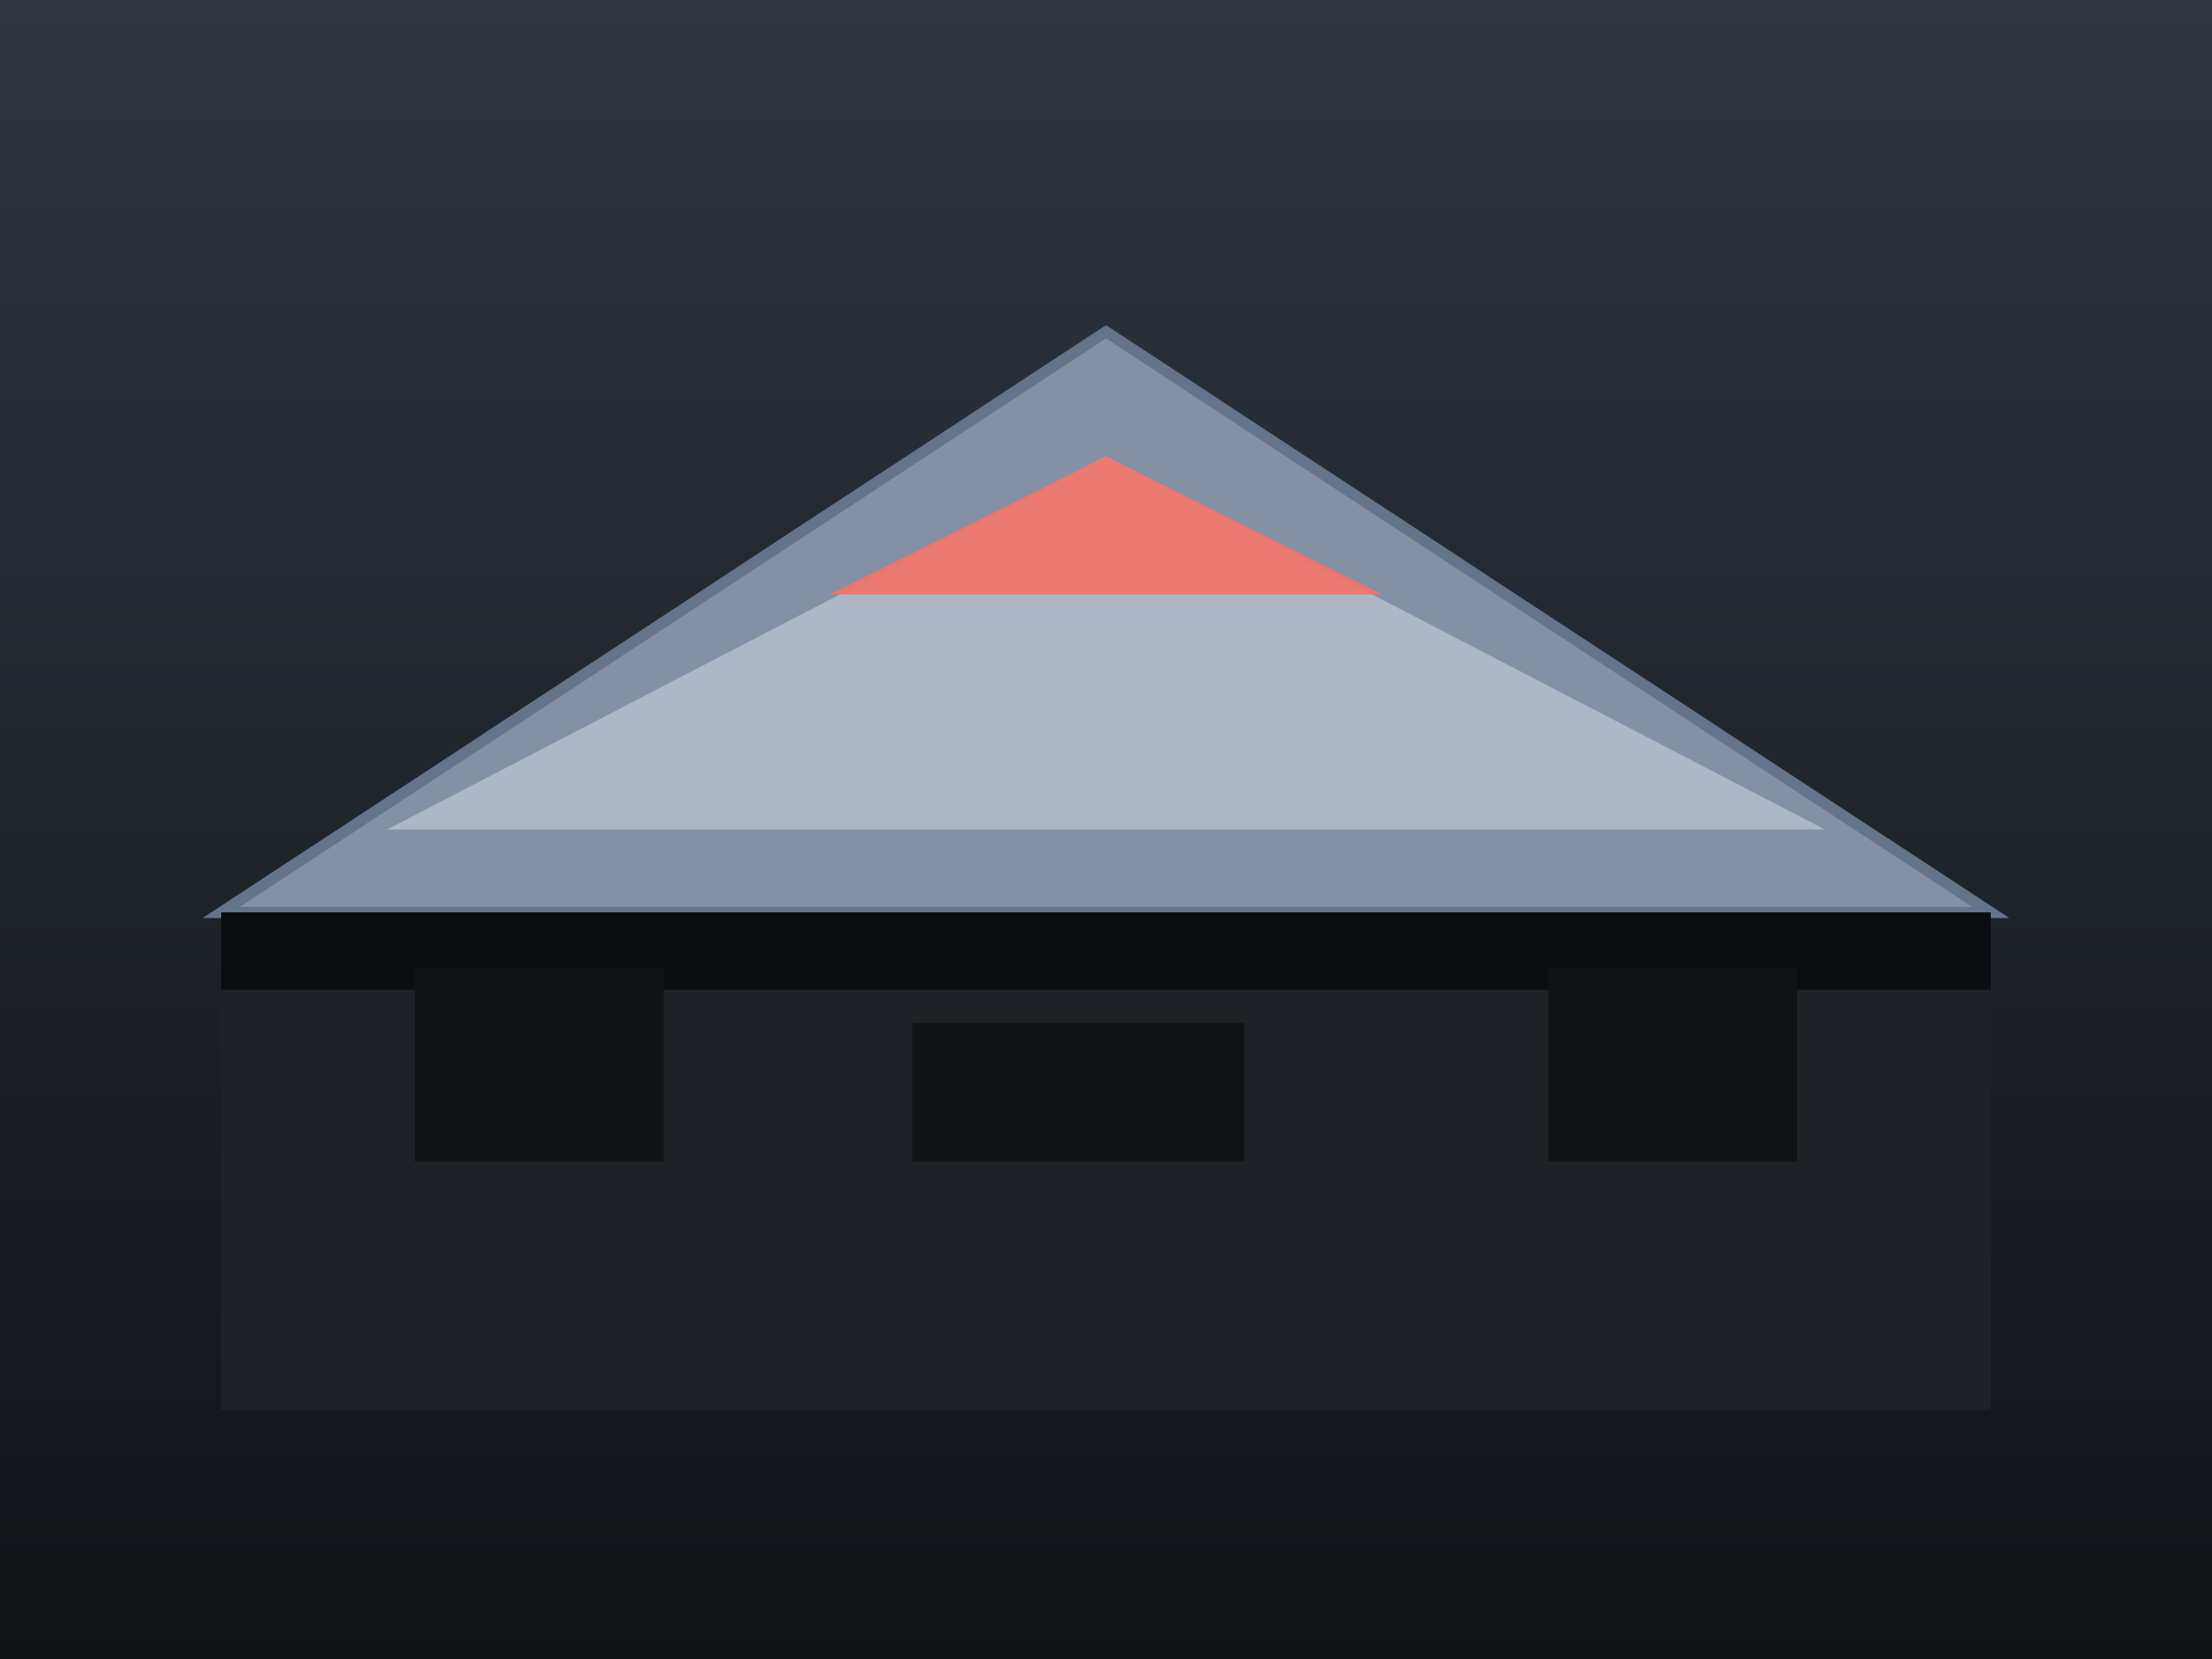
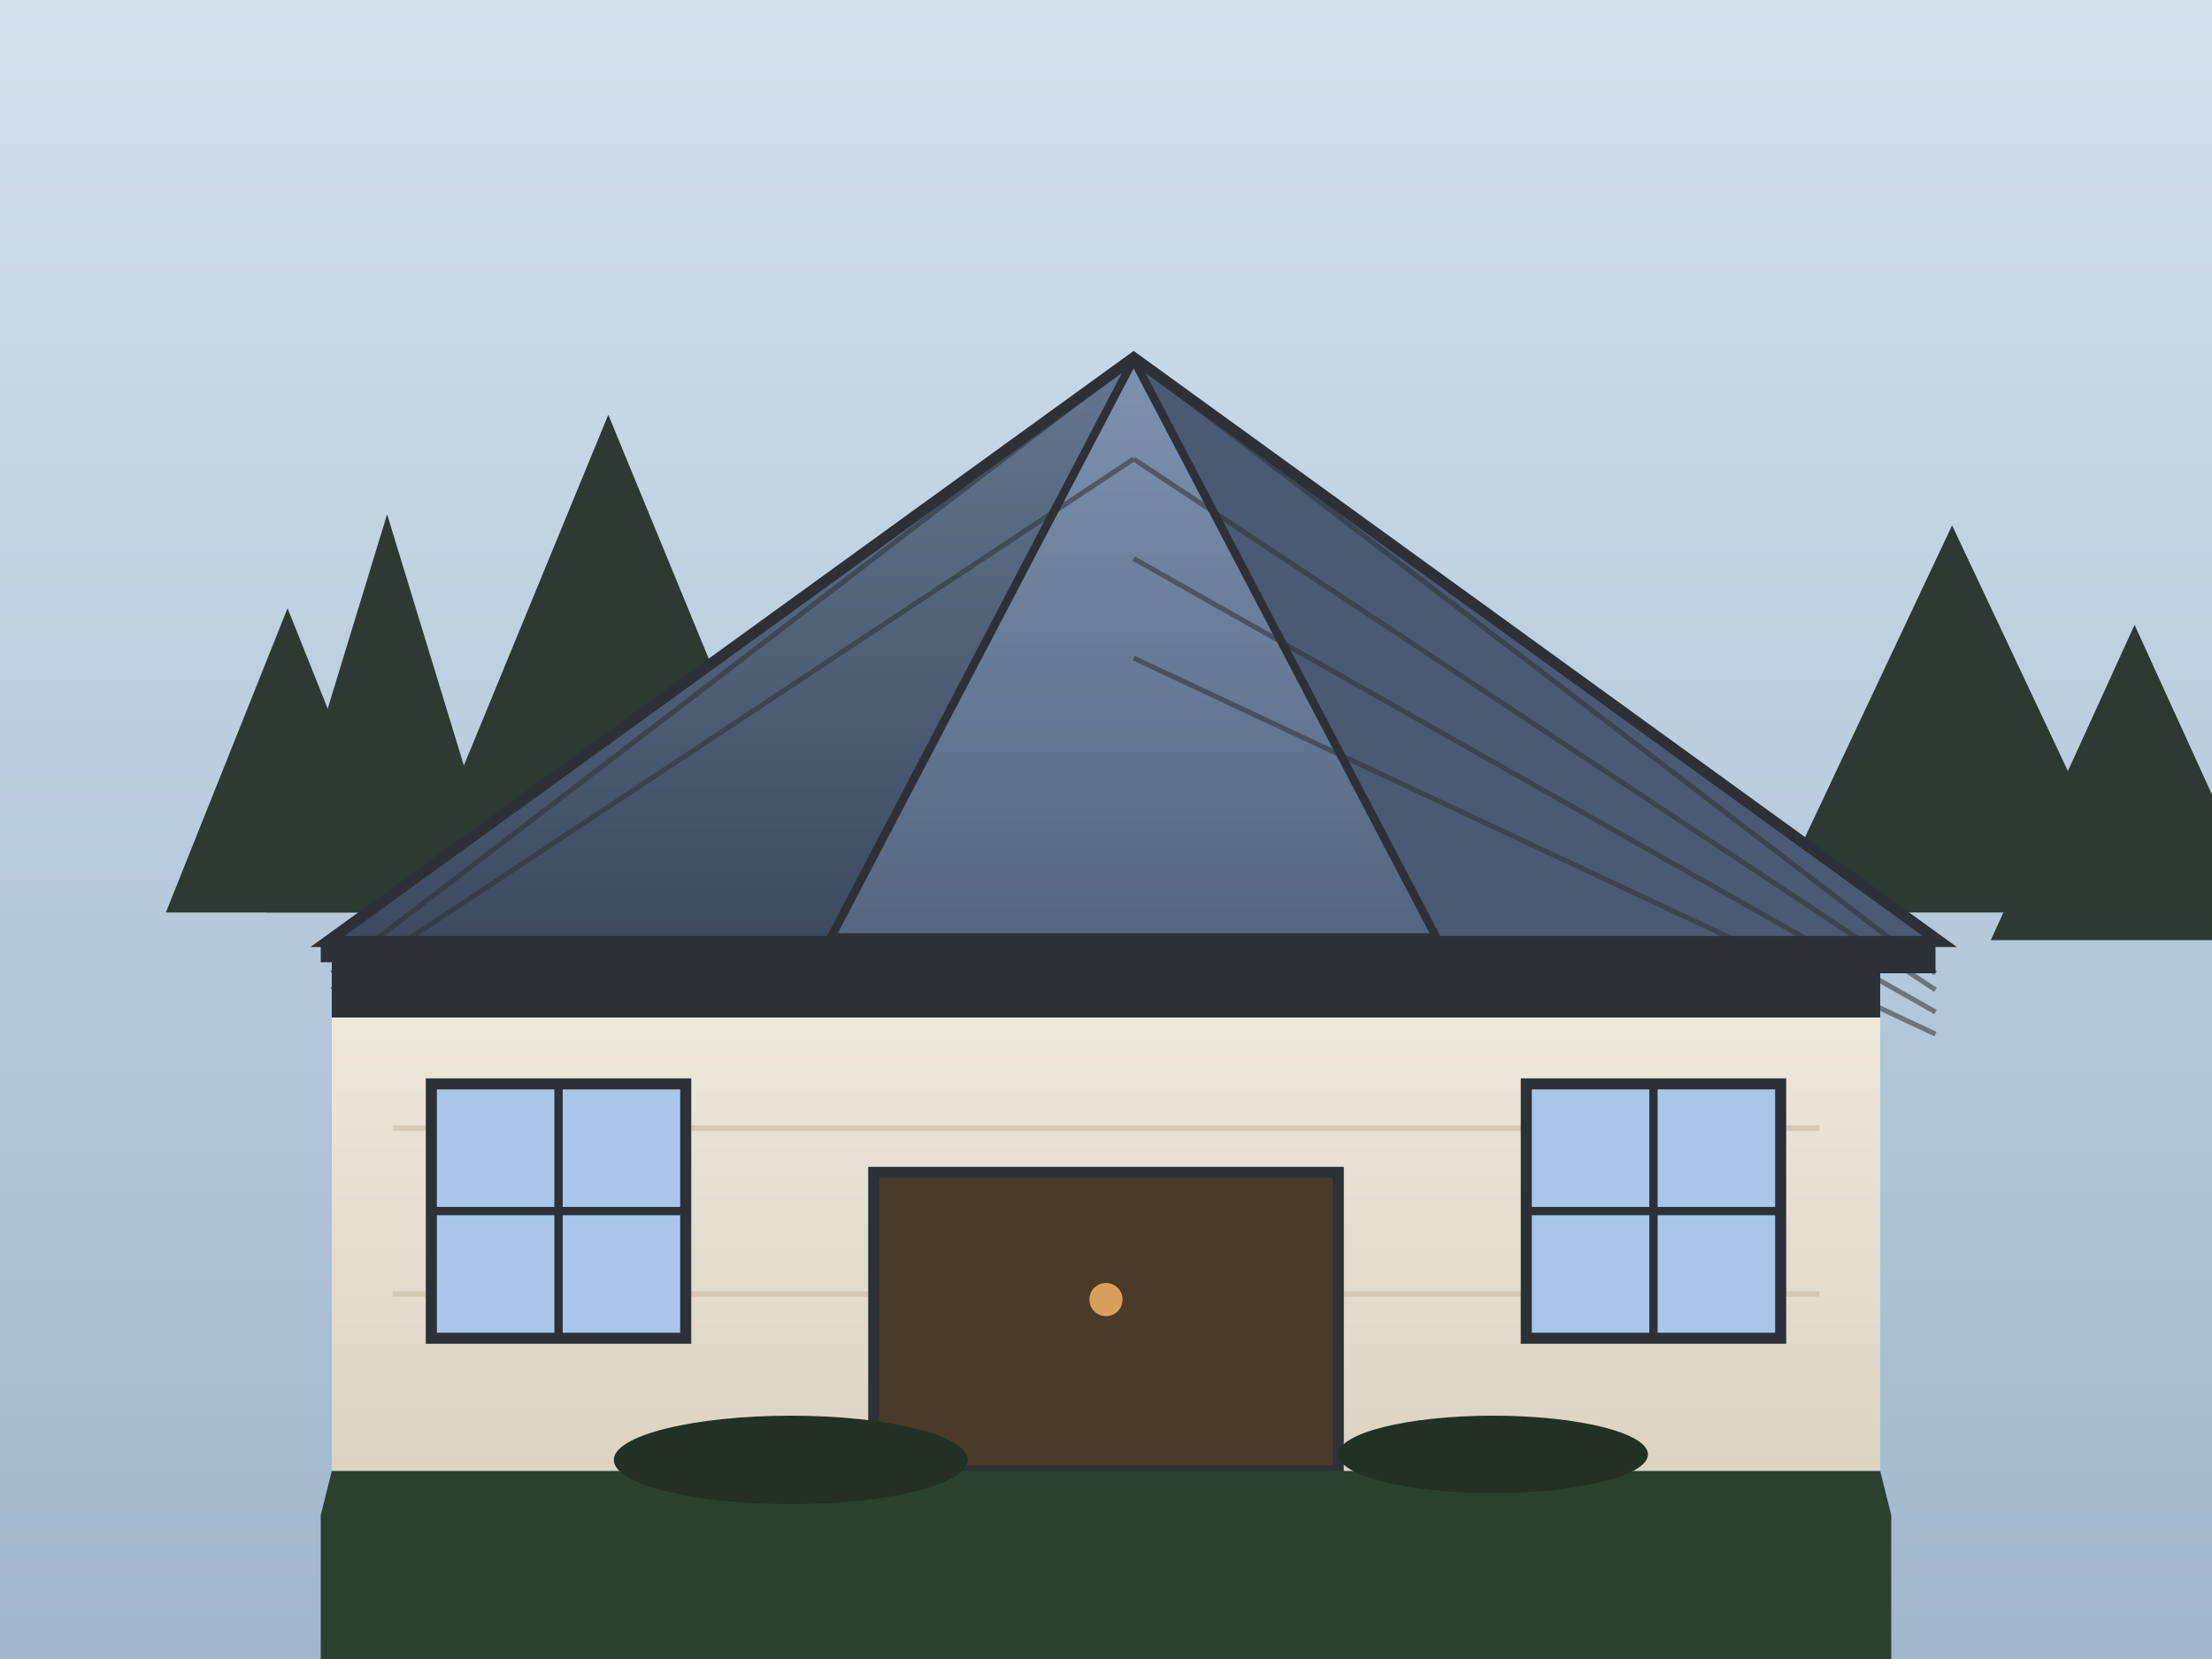
<svg xmlns="http://www.w3.org/2000/svg" width="800" height="600" viewBox="0 0 800 600" preserveAspectRatio="xMidYMid slice">
  <defs>
-     <linearGradient id="w" x1="0" y1="0" x2="0" y2="1">
-       <stop offset="0" stop-color="#2f3640" />
-       <stop offset="1" stop-color="#101216" />
+     <linearGradient id="wd-sky" x1="0" y1="0" x2="0" y2="1">
+       <stop offset="0" stop-color="#d3e0ec" />
+       <stop offset="1" stop-color="#9fb7cd" />
+     </linearGradient>
+     <linearGradient id="wd-metal" x1="0" y1="0" x2="0" y2="1">
+       <stop offset="0" stop-color="#7d93af" />
+       <stop offset="1" stop-color="#55657f" />
+     </linearGradient>
+     <linearGradient id="wd-metal-l" x1="0" y1="0" x2="0" y2="1">
+       <stop offset="0" stop-color="#64768e" />
+       <stop offset="1" stop-color="#3d4a60" />
+     </linearGradient>
+     <linearGradient id="wd-wall" x1="0" y1="0" x2="0" y2="1">
+       <stop offset="0" stop-color="#efe9dd" />
+       <stop offset="1" stop-color="#dcd3c2" />
    </linearGradient>
  </defs>
-   <rect width="800" height="600" fill="url(#w)" />
-   <path d="M80 330 L400 120 L720 330 Z" fill="#8390a6" stroke="#64748b" stroke-width="4" />
-   <path d="M140 300 L400 165 L660 300 Z" fill="#aeb7c6" />
-   <rect x="80" y="330" width="640" height="180" fill="#1f2126" />
-   <path d="M80 330 L720 330 L720 358 L80 358 Z" fill="#0c0d10" />
-   <g fill="#101216">
-     <rect x="150" y="350" width="90" height="70" />
-     <rect x="330" y="370" width="120" height="50" />
-     <rect x="560" y="350" width="90" height="70" />
+   <rect width="800" height="600" fill="url(#wd-sky)" />
+   <g fill="#2c3a33">
+     <path d="M60 330 L104 220 L148 330 Z" />
+     <path d="M96 330 L140 186 L184 330 Z" />
+     <path d="M150 320 L220 150 L290 320 Z" />
+     <path d="M640 330 L706 190 L772 330 Z" />
+     <path d="M720 340 L772 226 L824 340 Z" />
  </g>
-   <path d="M300 215 L400 165 L500 215 Z" fill="#f4726a" opacity="0.9" />
+   <path d="M120 340 L410 130 L700 340 Z" fill="url(#wd-metal)" stroke="#2c3138" stroke-width="5" />
+   <path d="M120 340 L410 130 L300 340 Z" fill="url(#wd-metal-l)" stroke="#2c3138" stroke-width="3" />
+   <path d="M700 340 L410 130 L520 340 Z" fill="#4b5a72" stroke="#2c3138" stroke-width="3" />
+   <g stroke="#2c3138" stroke-width="1.8" opacity="0.55">
+     <path d="M410 130 L700 352" />
+     <path d="M410 166 L700 358" />
+     <path d="M410 202 L700 366" />
+     <path d="M410 238 L700 374" />
+     <path d="M410 130 L120 352" />
+     <path d="M410 166 L120 358" />
+   </g>
+   <path d="M120 340 L700 340 L700 352 L120 352 Z" fill="#2c3138" />
+   <path d="M116 340 L128 340 L128 348 L116 348 Z" fill="#2c3138" />
+   <rect x="120" y="352" width="560" height="180" fill="url(#wd-wall)" />
+   <rect x="120" y="352" width="560" height="16" fill="#2c3138" />
+   <g stroke="#cfc4b0" stroke-width="2" opacity="0.8">
+     <path d="M142 408 L658 408" />
+     <path d="M142 468 L658 468" />
+   </g>
+   <rect x="156" y="392" width="92" height="92" fill="#a7c6e8" rx="3" />
+   <rect x="156" y="392" width="92" height="92" fill="none" stroke="#2c3138" stroke-width="4" />
+   <path d="M202 392 L202 484 M156 438 L248 438" stroke="#2c3138" stroke-width="3" />
+   <rect x="552" y="392" width="92" height="92" fill="#a7c6e8" rx="3" />
+   <rect x="552" y="392" width="92" height="92" fill="none" stroke="#2c3138" stroke-width="4" />
+   <path d="M598 392 L598 484 M552 438 L644 438" stroke="#2c3138" stroke-width="3" />
+   <rect x="316" y="424" width="168" height="108" fill="#4c3a28" rx="3" />
+   <rect x="316" y="424" width="168" height="108" fill="none" stroke="#2c3138" stroke-width="4" />
+   <circle cx="400" cy="470" r="6" fill="#d9a05c" />
+   <path d="M120 532 L680 532 L684 548 L684 600 L116 600 L116 548 Z" fill="#2c4030" />
+   <g fill="#223124">
+     <ellipse cx="286" cy="528" rx="64" ry="16" />
+     <ellipse cx="540" cy="526" rx="56" ry="14" />
+   </g>
</svg>
